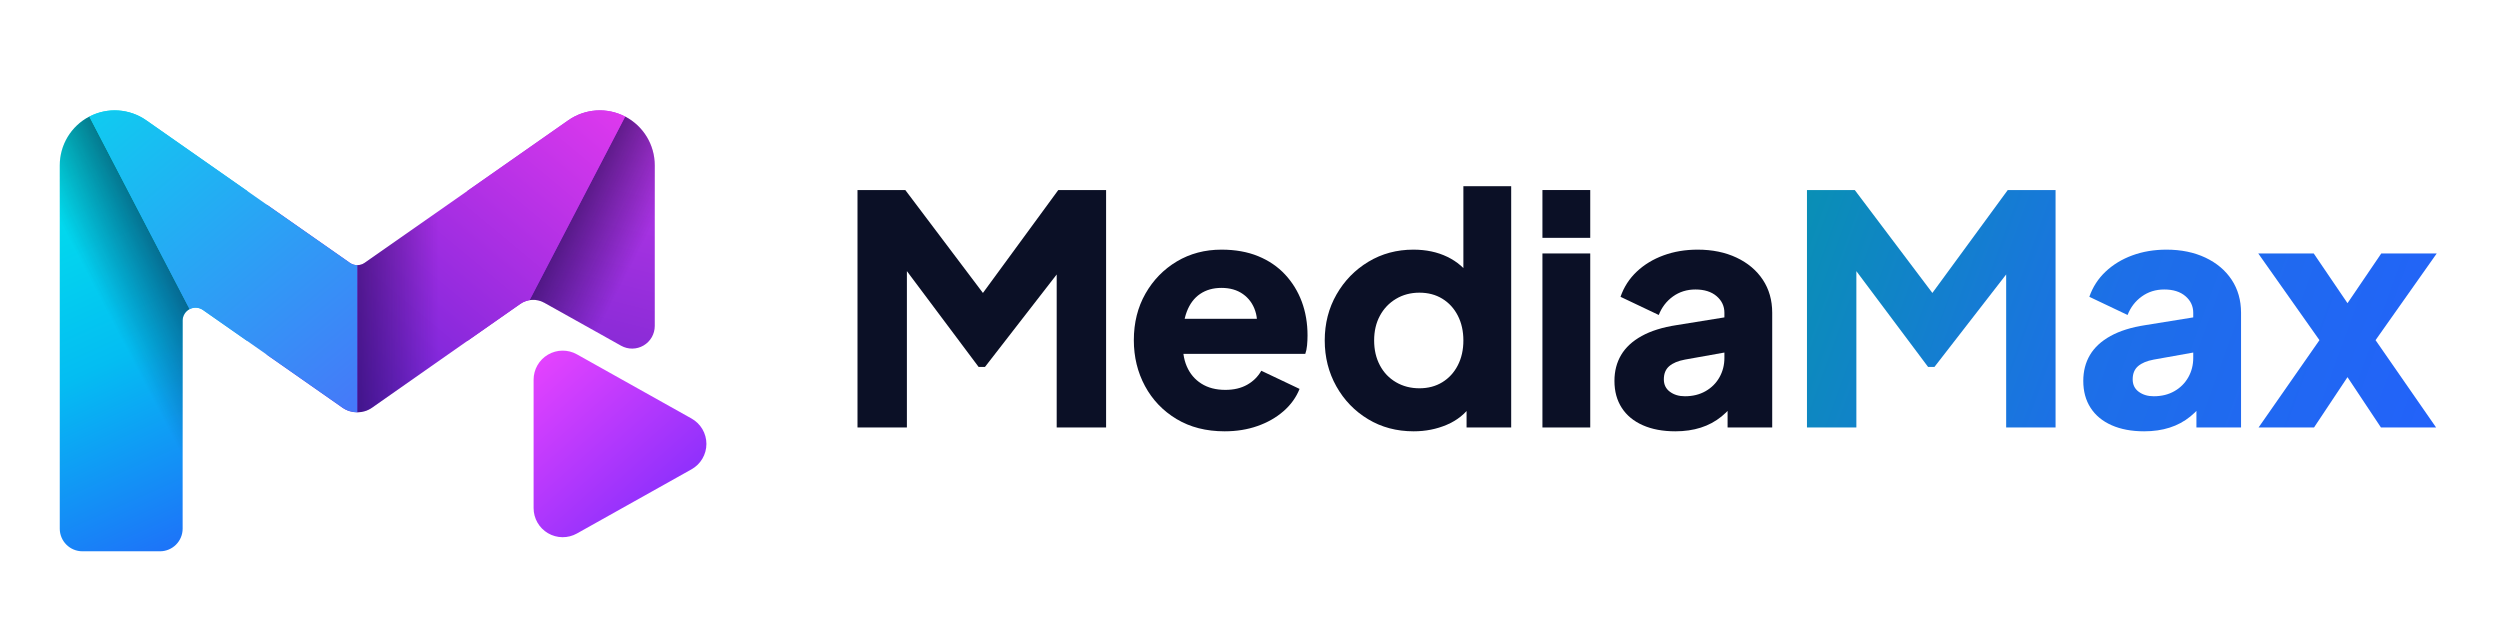
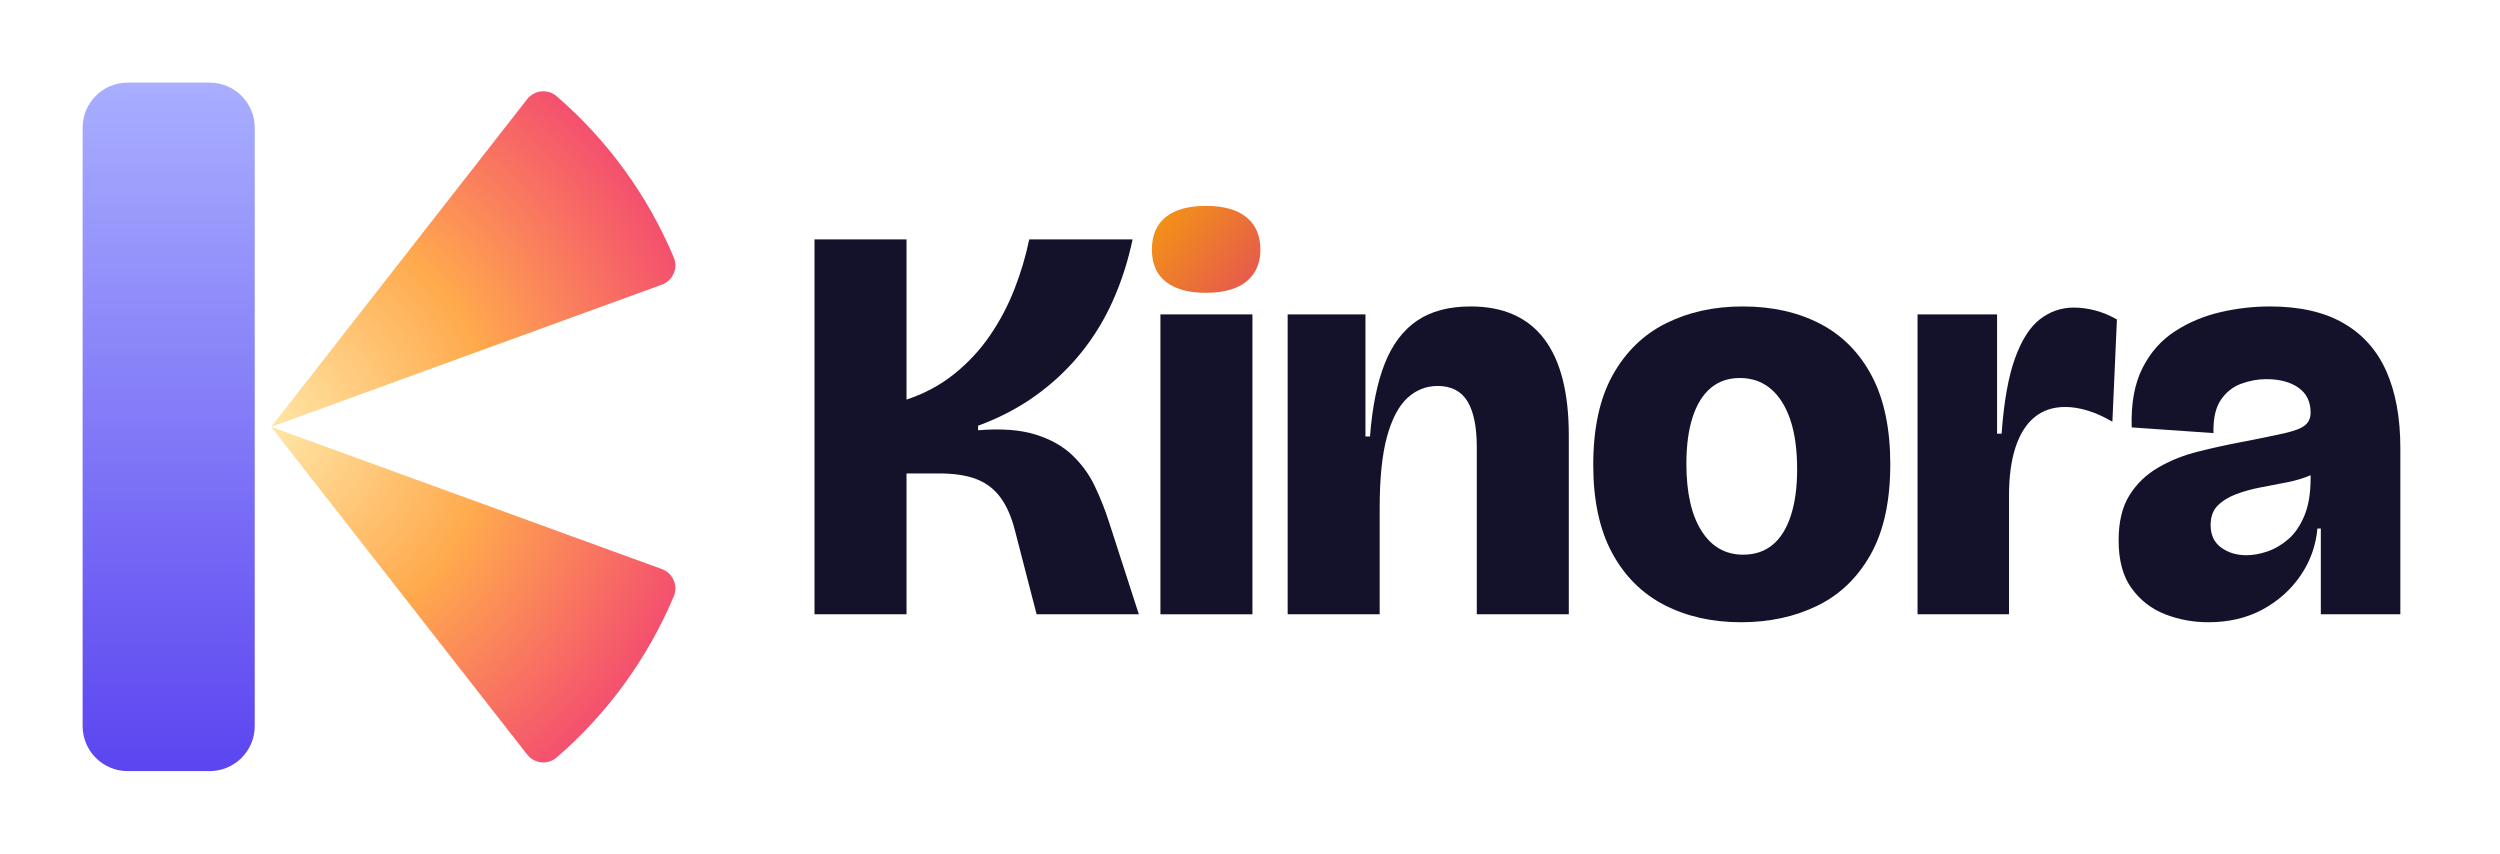
- <svg xmlns="http://www.w3.org/2000/svg" width="1004.03" height="248" viewBox="0 0 1004.03 248" role="img" aria-label="MediaMax">
+ <svg xmlns="http://www.w3.org/2000/svg" width="726.24" height="248" viewBox="0 0 726.24 248" role="img" aria-label="Kinora">
  <defs>
-     <linearGradient id="wmlm-leg" gradientUnits="userSpaceOnUse" x1="72" y1="104" x2="208" y2="408">
-       <stop offset="0" stop-color="#00F5E9" />
-       <stop offset="0.55" stop-color="#04BDF2" />
-       <stop offset="1" stop-color="#2362FA" />
+     <linearGradient id="wmlm-stem" gradientUnits="userSpaceOnUse" x1="0" y1="88" x2="0" y2="424">
+       <stop offset="0" stop-color="#A9AEFF" />
+       <stop offset="1" stop-color="#5B45F0" />
    </linearGradient>
-     <linearGradient id="wmlm-fold" gradientUnits="userSpaceOnUse" x1="72" y1="104" x2="256" y2="325.57">
-       <stop offset="0" stop-color="#07D8EF" />
-       <stop offset="1" stop-color="#4777F9" />
-     </linearGradient>
-     <linearGradient id="wmlm-right" gradientUnits="userSpaceOnUse" x1="256" y1="325.57" x2="440" y2="104">
-       <stop offset="0" stop-color="#6723D5" />
-       <stop offset="1" stop-color="#F03CF2" />
-     </linearGradient>
-     <linearGradient id="wmlm-rleg" gradientUnits="userSpaceOnUse" x1="440" y1="104" x2="364" y2="408">
-       <stop offset="0" stop-color="#C93BEF" />
-       <stop offset="1" stop-color="#5A1FC4" />
-     </linearGradient>
-     <linearGradient id="wmlm-play" gradientUnits="userSpaceOnUse" x1="365.06" y1="271.2" x2="490.78" y2="412">
-       <stop offset="0" stop-color="#F045FF" />
-       <stop offset="1" stop-color="#6427FA" />
-     </linearGradient>
-     <linearGradient id="wmlm-shL" gradientUnits="userSpaceOnUse" x1="110" y1="176.98" x2="69.2" y2="198.23">
-       <stop offset="0" stop-color="#061033" stop-opacity="0.5" />
-       <stop offset="1" stop-color="#061033" stop-opacity="0" />
-     </linearGradient>
-     <linearGradient id="wmlm-shR" gradientUnits="userSpaceOnUse" x1="402" y1="176.98" x2="442.8" y2="198.23">
-       <stop offset="0" stop-color="#1A0640" stop-opacity="0.55" />
-       <stop offset="1" stop-color="#1A0640" stop-opacity="0" />
-     </linearGradient>
-     <linearGradient id="wmlm-shS" gradientUnits="userSpaceOnUse" x1="256" y1="0" x2="306" y2="0">
-       <stop offset="0" stop-color="#1A0640" stop-opacity="0.5" />
-       <stop offset="1" stop-color="#1A0640" stop-opacity="0" />
-     </linearGradient>
-     <clipPath id="wmlm-clip">
-       <path d="M72 394L72 169.3A34 34 0 0 1 125.5 141.45L251.41 229.59A8 8 0 0 0 260.59 229.59L386.5 141.45A34 34 0 0 1 440 169.3L440 268.64A14 14 0 0 1 419.16 280.86L371.67 254.26A14 14 0 0 0 356.8 255.01L265.18 319.15A16 16 0 0 1 246.82 319.15L160.59 258.78A8 8 0 0 0 148 265.34L148 394A14 14 0 0 1 134 408L86 408A14 14 0 0 1 72 394Z" />
-     </clipPath>
-     <linearGradient id="wml-max" gradientUnits="userSpaceOnUse" x1="717.25" y1="76.32" x2="980.03" y2="171.68">
-       <stop offset="0" stop-color="#0891B2" />
-       <stop offset="0.5" stop-color="#1D6FE8" />
-       <stop offset="1" stop-color="#2362FA" />
+     <radialGradient id="wmlm-beam" gradientUnits="userSpaceOnUse" cx="200" cy="256" r="213.2">
+       <stop offset="0" stop-color="#FFE6A6" />
+       <stop offset="0.5" stop-color="#FFAA4D" />
+       <stop offset="1" stop-color="#F4506E" />
+     </radialGradient>
+     <linearGradient id="wml-dot" gradientUnits="userSpaceOnUse" x1="331.16" y1="59.81" x2="369.77" y2="91.33">
+       <stop offset="0" stop-color="#F59E0B" />
+       <stop offset="1" stop-color="#E2475F" />
    </linearGradient>
  </defs>
-   <g transform="translate(24 24) scale(0.649351) translate(-72 -104)">
-     <g clip-path="url(#wmlm-clip)">
-       <path d="M324 0L480 0L480 448L324 448Z" fill="url(#wmlm-rleg)" />
-       <path d="M485.6 16.42L318.4 337.55L438.4 457.55L605.6 136.42Z" fill="url(#wmlm-shR)" />
-       <path d="M485.6 16.42L200 -60L200 468L318.4 337.55Z" fill="url(#wmlm-right)" />
-       <path d="M256 0L363 0L363 512L256 512Z" fill="url(#wmlm-shS)" />
-       <path d="M32 0L188 0L188 448L32 448Z" fill="url(#wmlm-leg)" />
-       <path d="M26.4 16.42L193.6 337.55L73.6 457.55L-93.6 136.42Z" fill="url(#wmlm-shL)" />
-       <path d="M26.4 16.42L256 -60L256 468L193.6 337.55Z" fill="url(#wmlm-fold)" />
-     </g>
-     <path d="M391.86 286.2L462.74 325.89A18 18 0 0 1 462.74 357.3L391.86 396.99A18 18 0 0 1 365.06 381.29L365.06 301.91A18 18 0 0 1 391.86 286.2Z" fill="url(#wmlm-play)" />
+   <g transform="translate(24 24) scale(0.595238) translate(-108 -88)">
+     <path d="M130 88H170A22 22 0 0 1 192 110V402A22 22 0 0 1 170 424H130A22 22 0 0 1 108 402V110A22 22 0 0 1 130 88Z" fill="url(#wmlm-stem)" />
+     <path d="M200 256L390.71 186.59A10 10 0 0 0 396.51 173.31A213.2 213.2 0 0 0 339.36 94.66A10 10 0 0 0 324.95 96.07Z" fill="url(#wmlm-beam)" />
+     <path d="M200 256L390.71 325.41A10 10 0 0 1 396.51 338.69A213.2 213.2 0 0 1 339.36 417.34A10 10 0 0 1 324.95 415.93Z" fill="url(#wmlm-beam)" />
  </g>
-   <path d="M364.22 171.68L344.38 171.68L344.38 76.32L363.58 76.32L399.3 123.68L390.34 123.68L425.02 76.32L444.22 76.32L444.22 171.68L424.38 171.68L424.38 98.21L432.32 100L395.58 147.36L393.02 147.36L357.57 100L364.22 98.21L364.22 171.68Z" fill="#0B1026" />
-   <path d="M491.84 173.22L491.84 173.22Q480.7 173.22 472.51 168.29Q464.32 163.36 459.84 155.04Q455.36 146.72 455.36 136.61L455.36 136.61Q455.36 126.11 460.03 117.92Q464.7 109.73 472.64 104.99Q480.58 100.26 490.56 100.26L490.56 100.26Q498.88 100.26 505.28 102.88Q511.68 105.5 516.1 110.24Q520.51 114.98 522.82 121.18Q525.12 127.39 525.12 134.69L525.12 134.69Q525.12 136.74 524.93 138.72Q524.74 140.7 524.22 142.11L524.22 142.11L471.87 142.11L471.87 128.03L513.34 128.03L504.26 134.69Q505.54 129.18 504.13 124.9Q502.72 120.61 499.2 118.11Q495.68 115.62 490.56 115.62L490.56 115.62Q485.57 115.62 481.98 118.05Q478.4 120.48 476.61 125.22Q474.82 129.95 475.2 136.74L475.2 136.74Q474.69 142.62 476.61 147.1Q478.53 151.58 482.5 154.08Q486.46 156.58 492.1 156.58L492.1 156.58Q497.22 156.58 500.86 154.53Q504.51 152.48 506.56 148.9L506.56 148.9L521.92 156.19Q519.87 161.31 515.46 165.15Q511.04 168.99 505.02 171.1Q499.01 173.22 491.84 173.22Z" fill="#0B1026" />
-   <path d="M567.74 173.22L567.74 173.22Q557.5 173.22 549.44 168.35Q541.38 163.49 536.7 155.17Q532.03 146.85 532.03 136.74L532.03 136.74Q532.03 126.5 536.77 118.24Q541.5 109.98 549.57 105.12Q557.63 100.26 567.62 100.26L567.62 100.26Q575.3 100.26 581.25 103.14Q587.2 106.02 590.66 111.26L590.66 111.26L587.71 115.1L587.71 74.78L606.91 74.78L606.91 171.68L588.99 171.68L588.99 158.88L590.78 162.85Q587.2 167.97 581.06 170.59Q574.91 173.22 567.74 173.22ZM570.05 155.94L570.05 155.94Q575.3 155.94 579.26 153.5Q583.23 151.07 585.47 146.72Q587.71 142.37 587.71 136.74L587.71 136.74Q587.71 131.1 585.47 126.75Q583.23 122.4 579.26 119.97Q575.3 117.54 570.05 117.54L570.05 117.54Q564.8 117.54 560.64 120.03Q556.48 122.53 554.18 126.82Q551.87 131.1 551.87 136.74L551.87 136.74Q551.87 142.37 554.18 146.72Q556.48 151.07 560.64 153.5Q564.8 155.94 570.05 155.94Z" fill="#0B1026" />
-   <path d="M638.66 171.68L619.46 171.68L619.46 101.79L638.66 101.79L638.66 171.68ZM638.66 95.52L619.46 95.52L619.46 76.32L638.66 76.32L638.66 95.52Z" fill="#0B1026" />
-   <path d="M672.83 173.22L672.83 173.22Q665.28 173.22 659.78 170.78Q654.27 168.35 651.33 163.81Q648.38 159.26 648.38 152.99L648.38 152.99Q648.38 147.1 651.07 142.56Q653.76 138.02 659.33 134.94Q664.9 131.87 673.22 130.59L673.22 130.59L694.59 127.14L694.59 141.22L676.67 144.42Q672.58 145.18 670.4 147.04Q668.22 148.9 668.22 152.35L668.22 152.35Q668.22 155.55 670.66 157.34Q673.09 159.14 676.67 159.14L676.67 159.14Q681.41 159.14 684.99 157.09Q688.58 155.04 690.56 151.52Q692.54 148 692.54 143.78L692.54 143.78L692.54 125.6Q692.54 121.63 689.41 118.94Q686.27 116.26 680.9 116.26L680.9 116.26Q675.78 116.26 671.87 119.07Q667.97 121.89 666.18 126.5L666.18 126.5L650.82 119.2Q652.86 113.31 657.34 109.09Q661.82 104.86 668.1 102.56Q674.37 100.26 681.79 100.26L681.79 100.26Q690.62 100.26 697.41 103.46Q704.19 106.66 707.97 112.35Q711.74 118.05 711.74 125.6L711.74 125.6L711.74 171.68L693.82 171.68L693.82 160.42L698.18 159.65Q695.1 164.26 691.39 167.26Q687.68 170.27 683.07 171.74Q678.46 173.22 672.83 173.22Z" fill="#0B1026" />
-   <path d="M745.54 171.68L725.7 171.68L725.7 76.32L744.9 76.32L780.61 123.68L771.65 123.68L806.34 76.32L825.54 76.32L825.54 171.68L805.7 171.68L805.7 98.21L813.63 100L776.9 147.36L774.34 147.36L738.88 100L745.54 98.21L745.54 171.68Z" fill="url(#wml-max)" />
-   <path d="M861.12 173.22L861.12 173.22Q853.57 173.22 848.06 170.78Q842.56 168.35 839.62 163.81Q836.67 159.26 836.67 152.99L836.67 152.99Q836.67 147.1 839.36 142.56Q842.05 138.02 847.62 134.94Q853.18 131.87 861.5 130.59L861.5 130.59L882.88 127.14L882.88 141.22L864.96 144.42Q860.86 145.18 858.69 147.04Q856.51 148.9 856.51 152.35L856.51 152.35Q856.51 155.55 858.94 157.34Q861.38 159.14 864.96 159.14L864.96 159.14Q869.7 159.14 873.28 157.09Q876.86 155.04 878.85 151.52Q880.83 148 880.83 143.78L880.83 143.78L880.83 125.6Q880.83 121.63 877.7 118.94Q874.56 116.26 869.18 116.26L869.18 116.26Q864.06 116.26 860.16 119.07Q856.26 121.89 854.46 126.5L854.46 126.5L839.1 119.2Q841.15 113.31 845.63 109.09Q850.11 104.86 856.38 102.56Q862.66 100.26 870.08 100.26L870.08 100.26Q878.91 100.26 885.7 103.46Q892.48 106.66 896.26 112.35Q900.03 118.05 900.03 125.6L900.03 125.6L900.03 171.68L882.11 171.68L882.11 160.42L886.46 159.65Q883.39 164.26 879.68 167.26Q875.97 170.27 871.36 171.74Q866.75 173.22 861.12 173.22Z" fill="url(#wml-max)" />
-   <path d="M929.34 171.68L907.07 171.68L931.52 136.61L906.94 101.79L929.22 101.79L947.65 128.93L937.92 128.93L956.35 101.79L978.62 101.79L954.05 136.61L978.37 171.68L956.22 171.68L938.18 144.54L947.39 144.54L929.34 171.68Z" fill="url(#wml-max)" />
+   <path d="M236.61 178.45L236.61 69.55L263.34 69.55L263.34 116.08Q271.26 113.44 277.28 108.57Q283.31 103.7 287.6 97.43Q291.89 91.16 294.69 83.99Q297.5 76.81 298.98 69.55L329.01 69.55Q327.03 78.95 323.32 87.29Q319.61 95.62 314 102.55Q308.39 109.48 300.96 114.84Q293.54 120.2 284.13 123.67L284.13 124.99Q294.2 124.16 300.8 126.23Q307.4 128.29 311.52 132.25Q315.65 136.21 318.04 141.24Q320.43 146.27 322.08 151.39L330.83 178.45L301.13 178.45L294.86 154.19Q293.37 148.25 290.65 144.54Q287.93 140.83 283.64 139.18Q279.35 137.53 272.75 137.53L263.34 137.53L263.34 178.45Z" fill="#14122B" />
+   <path d="M337.1 178.45L337.1 91.33L363.83 91.33L363.83 178.45Z" fill="#14122B" />
+   <path d="M350.3 85.06Q342.71 85.06 338.66 81.84Q334.62 78.62 334.62 72.52Q334.62 66.25 338.66 63.03Q342.71 59.81 350.3 59.81Q358.05 59.81 362.09 63.11Q366.14 66.41 366.14 72.52Q366.14 78.46 362.09 81.76Q358.05 85.06 350.3 85.06Z" fill="url(#wml-dot)" />
+   <path d="M374.06 178.45L374.06 129.11L374.06 91.33L396.66 91.33L396.66 126.8L397.98 126.8Q398.97 113.93 402.27 105.6Q405.57 97.27 411.68 93.14Q417.78 89.02 427.19 89.02Q441.38 89.02 448.55 98.42Q455.73 107.83 455.73 126.47L455.73 178.45L429 178.45L429 129.94Q429 121.03 426.28 116.57Q423.56 112.12 417.62 112.12Q412.67 112.12 408.87 115.58Q405.08 119.05 402.93 126.8Q400.79 134.56 400.79 147.59L400.79 178.45Z" fill="#14122B" />
+   <path d="M505.73 180.76Q493.19 180.76 483.45 175.73Q473.72 170.69 468.27 160.55Q462.83 150.4 462.83 135.05Q462.83 119.05 468.52 108.9Q474.21 98.75 484.03 93.89Q493.85 89.02 506.22 89.02Q519.09 89.02 528.74 94.05Q538.4 99.08 543.76 109.23Q549.12 119.38 549.12 134.89Q549.12 150.89 543.43 161.04Q537.74 171.19 527.92 175.97Q518.1 180.76 505.73 180.76ZM506.39 161.13Q511.5 161.13 514.97 158.24Q518.43 155.35 520.25 149.74Q522.06 144.13 522.06 136.38Q522.06 127.79 520.08 121.94Q518.1 116.08 514.39 112.94Q510.68 109.81 505.4 109.81Q500.45 109.81 496.98 112.7Q493.52 115.58 491.7 121.19Q489.89 126.8 489.89 134.72Q489.89 147.26 494.26 154.19Q498.63 161.13 506.39 161.13Z" fill="#14122B" />
+   <path d="M557.04 178.45L557.04 131.09L557.04 91.33L580.14 91.33L580.14 125.98L581.46 125.98Q582.45 112.12 585.34 104.12Q588.23 96.11 592.6 92.73Q596.97 89.35 602.42 89.35Q605.39 89.35 608.6 90.17Q611.82 91 614.96 92.81L613.64 122.51Q610.01 120.37 606.54 119.3Q603.08 118.22 599.94 118.22Q594.66 118.22 591.03 121.19Q587.4 124.16 585.5 129.94Q583.61 135.71 583.61 143.96L583.61 178.45Z" fill="#14122B" />
+   <path d="M641.52 180.76Q634.92 180.76 628.98 178.45Q623.04 176.14 619.25 170.94Q615.45 165.74 615.45 157Q615.45 148.91 618.59 143.88Q621.72 138.85 627 135.8Q632.28 132.74 638.55 131.18Q644.82 129.61 650.93 128.45Q659.51 126.8 663.8 125.81Q668.09 124.82 669.65 123.5Q671.22 122.18 671.22 119.87Q671.22 115.09 667.67 112.61Q664.13 110.14 658.35 110.14Q654.72 110.14 651.09 111.46Q647.46 112.78 645.15 116.16Q642.84 119.54 643.01 125.81L619.25 124.16Q618.92 113.77 622.38 106.92Q625.85 100.07 631.87 96.2Q637.89 92.32 645.07 90.67Q652.25 89.02 659.34 89.02Q672.38 89.02 680.79 93.89Q689.21 98.75 693.25 107.91Q697.29 117.07 697.29 130.1L697.29 145.61Q697.29 151.06 697.29 156.59Q697.29 162.11 697.29 167.56Q697.29 173 697.29 178.45L674.19 178.45Q674.19 172.51 674.19 166.41Q674.19 160.3 674.19 153.53L673.2 153.53Q672.54 160.96 668.33 167.15Q664.13 173.33 657.28 177.05Q650.43 180.76 641.52 180.76ZM652.58 161.29Q655.38 161.29 658.6 160.22Q661.82 159.14 664.7 156.67Q667.59 154.19 669.41 149.82Q671.22 145.45 671.22 139.01L671.22 135.05L675.68 134.56Q674.36 136.7 671.3 138.02Q668.25 139.34 664.46 140.09Q660.66 140.83 656.78 141.57Q652.91 142.31 649.61 143.55Q646.31 144.79 644.24 146.85Q642.18 148.91 642.18 152.54Q642.18 156.83 645.23 159.06Q648.29 161.29 652.58 161.29Z" fill="#14122B" />
</svg>
